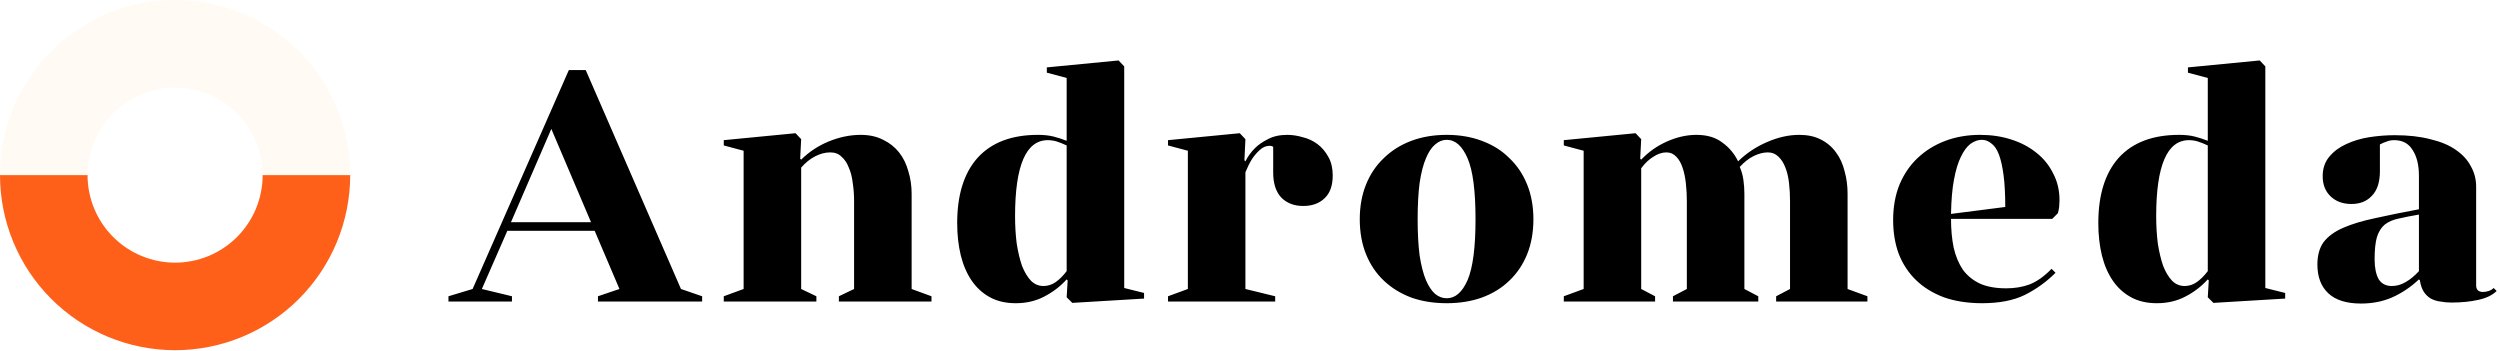
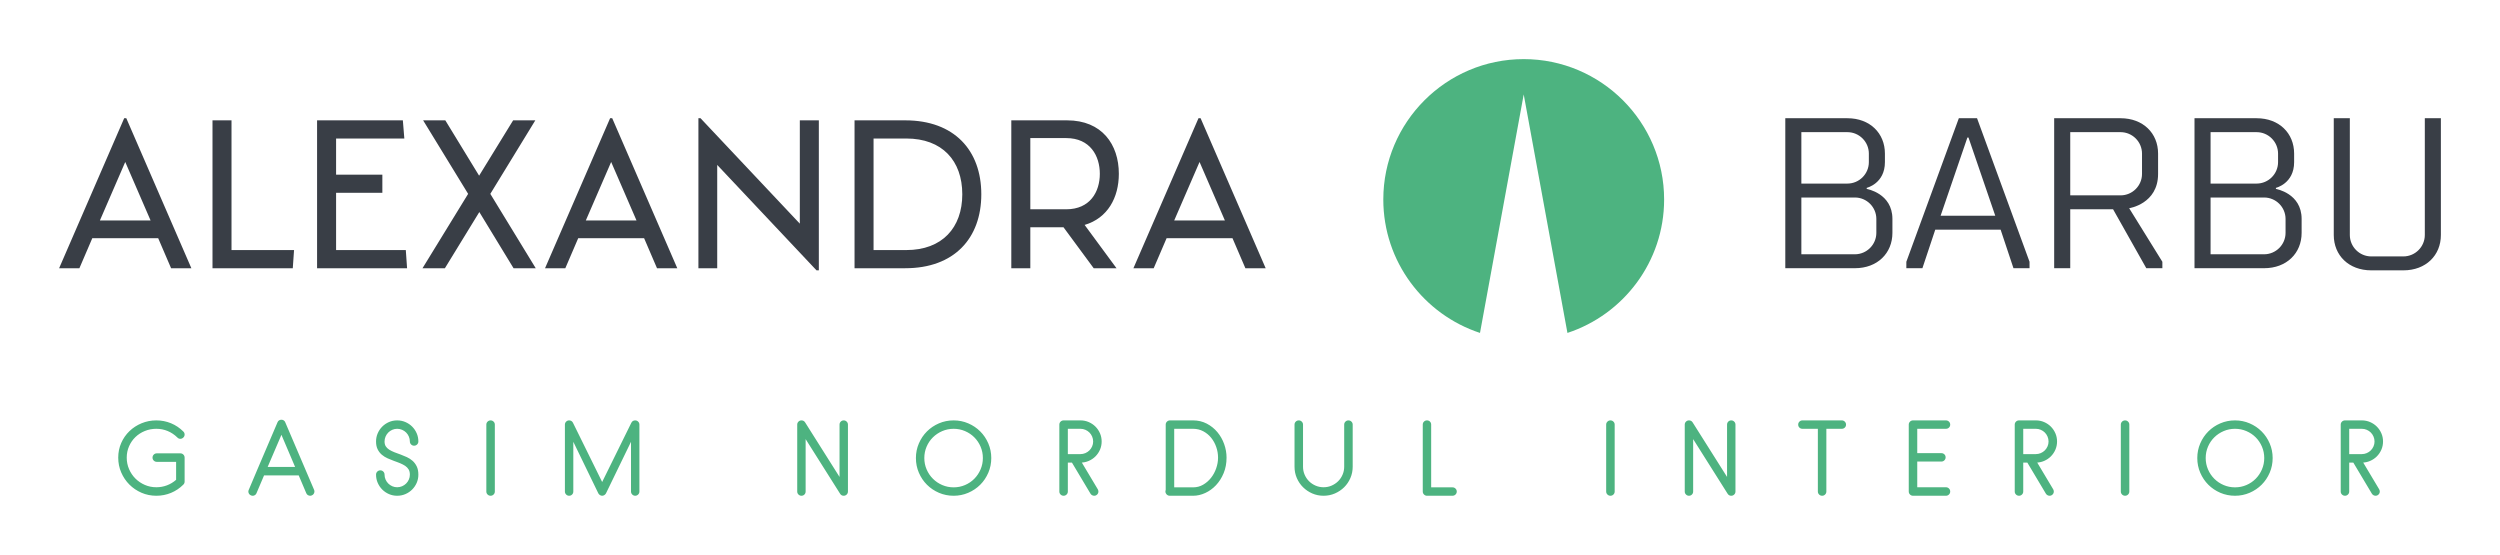
- <svg xmlns="http://www.w3.org/2000/svg" width="257" height="36" viewBox="0 0 257 36" fill="none">
-   <path d="M36 18C36 20.364 35.534 22.704 34.63 24.888C33.725 27.072 32.399 29.056 30.728 30.728C29.056 32.399 27.072 33.725 24.888 34.63C22.704 35.534 20.364 36 18 36C15.636 36 13.296 35.534 11.112 34.63C8.928 33.725 6.944 32.399 5.272 30.728C3.601 29.056 2.275 27.072 1.37 24.888C0.466 22.704 -2.06649e-07 20.364 0 18L9 18C9 19.182 9.233 20.352 9.685 21.444C10.137 22.536 10.8 23.528 11.636 24.364C12.472 25.2 13.464 25.863 14.556 26.315C15.648 26.767 16.818 27 18 27C19.182 27 20.352 26.767 21.444 26.315C22.536 25.863 23.528 25.2 24.364 24.364C25.2 23.528 25.863 22.536 26.315 21.444C26.767 20.352 27 19.182 27 18H36Z" fill="#FE6019" />
-   <path d="M-1.57361e-06 18C-1.78026e-06 15.636 0.466 13.296 1.37 11.112C2.275 8.928 3.601 6.944 5.272 5.272C6.944 3.601 8.928 2.275 11.112 1.37C13.296 0.466 15.636 1.78026e-06 18 1.57361e-06C20.364 1.36696e-06 22.704 0.466 24.888 1.37C27.072 2.275 29.056 3.601 30.728 5.272C32.399 6.944 33.725 8.928 34.63 11.112C35.534 13.296 36 15.636 36 18L27 18C27 16.818 26.767 15.648 26.315 14.556C25.863 13.464 25.2 12.472 24.364 11.636C23.528 10.8 22.536 10.137 21.444 9.685C20.352 9.233 19.182 9 18 9C16.818 9 15.648 9.233 14.556 9.685C13.464 10.137 12.472 10.8 11.636 11.636C10.8 12.472 10.137 13.464 9.685 14.556C9.233 15.648 9 16.818 9 18L-1.57361e-06 18Z" fill="#FFFAF3" />
-   <path d="M70.004 29.708L72.18 30.456V31H61.47V30.456L63.68 29.708L61.13 23.724H52.154L49.536 29.708L52.63 30.456V31H46.102V30.456L48.584 29.708L58.478 7.2H60.212L70.004 29.708ZM52.528 22.84H60.756L56.676 13.252L52.528 22.84ZM82.36 29.708L83.924 30.456V31H74.404V30.456L76.444 29.708V15.496L74.404 14.952V14.408L81.782 13.694L82.36 14.306L82.258 16.312L82.36 16.414C83.153 15.621 84.094 14.997 85.182 14.544C86.293 14.091 87.392 13.864 88.48 13.864C89.364 13.864 90.135 14.034 90.792 14.374C91.449 14.691 91.993 15.122 92.424 15.666C92.855 16.21 93.172 16.856 93.376 17.604C93.603 18.329 93.716 19.1 93.716 19.916V29.708L95.756 30.456V31H86.236V30.456L87.8 29.708V20.664C87.8 20.029 87.755 19.417 87.664 18.828C87.596 18.216 87.46 17.683 87.256 17.23C87.075 16.754 86.825 16.38 86.508 16.108C86.213 15.813 85.828 15.666 85.352 15.666C84.831 15.666 84.309 15.802 83.788 16.074C83.267 16.346 82.791 16.731 82.36 17.23V29.708ZM117.609 30.116V30.694L110.231 31.136L109.653 30.558L109.755 28.824L109.653 28.722C108.996 29.447 108.225 30.037 107.341 30.49C106.48 30.943 105.505 31.17 104.417 31.17C103.397 31.17 102.513 30.966 101.765 30.558C101.017 30.15 100.394 29.583 99.895 28.858C99.397 28.133 99.023 27.271 98.773 26.274C98.524 25.254 98.399 24.143 98.399 22.942C98.399 20.018 99.102 17.774 100.507 16.21C101.935 14.646 103.998 13.864 106.695 13.864C107.307 13.864 107.84 13.921 108.293 14.034C108.747 14.147 109.2 14.295 109.653 14.476V8.016L107.613 7.472V6.928L114.991 6.214L115.569 6.826V29.606L117.609 30.116ZM109.653 14.952C109.268 14.771 108.928 14.635 108.633 14.544C108.339 14.453 108.033 14.408 107.715 14.408C105.471 14.408 104.349 17.015 104.349 22.228C104.349 23.225 104.406 24.166 104.519 25.05C104.655 25.911 104.837 26.671 105.063 27.328C105.313 27.963 105.619 28.473 105.981 28.858C106.344 29.221 106.775 29.402 107.273 29.402C107.727 29.402 108.146 29.266 108.531 28.994C108.917 28.722 109.291 28.348 109.653 27.872V14.952ZM122.112 15.496L120.072 14.952V14.408L127.45 13.694L128.028 14.306L127.926 16.482L128.028 16.584C128.277 16.085 128.606 15.632 129.014 15.224C129.354 14.884 129.796 14.578 130.34 14.306C130.884 14.011 131.552 13.864 132.346 13.864C132.844 13.864 133.366 13.943 133.91 14.102C134.476 14.238 134.986 14.476 135.44 14.816C135.893 15.156 136.267 15.598 136.562 16.142C136.856 16.663 137.004 17.298 137.004 18.046C137.004 19.089 136.72 19.871 136.154 20.392C135.61 20.913 134.884 21.174 133.978 21.174C133.026 21.174 132.266 20.879 131.7 20.29C131.156 19.701 130.884 18.851 130.884 17.74V15.088C130.77 15.02 130.657 14.986 130.544 14.986C130.158 14.986 129.807 15.133 129.49 15.428C129.195 15.7 128.934 16.006 128.708 16.346C128.458 16.754 128.232 17.207 128.028 17.706V29.708L131.088 30.456V31H120.072V30.456L122.112 29.708V15.496ZM139.784 22.534C139.784 21.219 139.999 20.029 140.43 18.964C140.86 17.899 141.472 16.992 142.266 16.244C143.059 15.473 144 14.884 145.088 14.476C146.176 14.068 147.388 13.864 148.726 13.864C150.04 13.864 151.242 14.068 152.33 14.476C153.44 14.884 154.381 15.473 155.152 16.244C155.945 16.992 156.557 17.899 156.988 18.964C157.418 20.029 157.634 21.219 157.634 22.534C157.634 23.871 157.418 25.073 156.988 26.138C156.557 27.203 155.945 28.11 155.152 28.858C154.381 29.606 153.44 30.184 152.33 30.592C151.242 30.977 150.04 31.17 148.726 31.17C147.388 31.17 146.176 30.977 145.088 30.592C144 30.184 143.059 29.606 142.266 28.858C141.472 28.11 140.86 27.203 140.43 26.138C139.999 25.073 139.784 23.871 139.784 22.534ZM145.734 22.534C145.734 23.985 145.802 25.231 145.938 26.274C146.096 27.294 146.312 28.133 146.584 28.79C146.856 29.425 147.173 29.901 147.536 30.218C147.898 30.513 148.295 30.66 148.726 30.66C149.61 30.66 150.324 30.037 150.868 28.79C151.412 27.521 151.684 25.435 151.684 22.534C151.684 19.61 151.412 17.525 150.868 16.278C150.324 15.009 149.61 14.374 148.726 14.374C148.295 14.374 147.898 14.533 147.536 14.85C147.173 15.145 146.856 15.621 146.584 16.278C146.312 16.913 146.096 17.751 145.938 18.794C145.802 19.837 145.734 21.083 145.734 22.534ZM168.715 29.708L170.143 30.456V31H160.759V30.456L162.799 29.708V15.496L160.759 14.952V14.408L168.137 13.694L168.715 14.306L168.613 16.312L168.715 16.414C169.463 15.621 170.347 14.997 171.367 14.544C172.387 14.091 173.395 13.864 174.393 13.864C175.481 13.864 176.365 14.125 177.045 14.646C177.747 15.145 178.291 15.791 178.677 16.584C179.538 15.745 180.524 15.088 181.635 14.612C182.768 14.113 183.879 13.864 184.967 13.864C185.828 13.864 186.565 14.023 187.177 14.34C187.811 14.657 188.333 15.099 188.741 15.666C189.149 16.21 189.443 16.856 189.625 17.604C189.829 18.329 189.931 19.1 189.931 19.916V29.708L191.971 30.456V31H182.587V30.456L184.015 29.708V20.664C184.015 20.029 183.981 19.417 183.913 18.828C183.845 18.216 183.72 17.683 183.539 17.23C183.357 16.754 183.119 16.38 182.825 16.108C182.53 15.813 182.167 15.666 181.737 15.666C181.283 15.666 180.796 15.791 180.275 16.04C179.776 16.289 179.3 16.663 178.847 17.162C179.028 17.57 179.153 18.012 179.221 18.488C179.289 18.964 179.323 19.44 179.323 19.916V29.708L180.751 30.456V31H171.979V30.456L173.407 29.708V20.664C173.407 20.029 173.373 19.417 173.305 18.828C173.237 18.216 173.123 17.683 172.965 17.23C172.806 16.754 172.591 16.38 172.319 16.108C172.047 15.813 171.707 15.666 171.299 15.666C170.868 15.666 170.426 15.813 169.973 16.108C169.519 16.38 169.1 16.777 168.715 17.298V29.708ZM200.565 22.5C200.565 23.588 200.656 24.574 200.837 25.458C201.041 26.342 201.359 27.101 201.789 27.736C202.243 28.348 202.832 28.824 203.557 29.164C204.283 29.481 205.178 29.64 206.243 29.64C207.127 29.64 207.932 29.504 208.657 29.232C209.405 28.937 210.153 28.405 210.901 27.634L211.309 28.042C210.38 28.971 209.326 29.731 208.147 30.32C206.991 30.887 205.529 31.17 203.761 31.17C202.288 31.17 200.973 30.966 199.817 30.558C198.684 30.127 197.732 29.538 196.961 28.79C196.191 28.042 195.601 27.147 195.193 26.104C194.808 25.061 194.615 23.905 194.615 22.636C194.615 21.276 194.831 20.063 195.261 18.998C195.715 17.91 196.338 16.992 197.131 16.244C197.947 15.473 198.899 14.884 199.987 14.476C201.075 14.068 202.265 13.864 203.557 13.864C204.713 13.864 205.779 14.023 206.753 14.34C207.751 14.657 208.612 15.111 209.337 15.7C210.085 16.289 210.663 17.003 211.071 17.842C211.502 18.658 211.717 19.576 211.717 20.596C211.717 20.777 211.706 20.993 211.683 21.242C211.661 21.469 211.615 21.695 211.547 21.922L210.969 22.5H200.565ZM203.727 14.374C203.342 14.374 202.957 14.51 202.571 14.782C202.209 15.054 201.88 15.496 201.585 16.108C201.291 16.697 201.053 17.479 200.871 18.454C200.69 19.406 200.588 20.585 200.565 21.99L206.141 21.276C206.141 20.007 206.085 18.93 205.971 18.046C205.858 17.162 205.699 16.448 205.495 15.904C205.291 15.36 205.031 14.975 204.713 14.748C204.419 14.499 204.09 14.374 203.727 14.374ZM234.916 30.116V30.694L227.538 31.136L226.96 30.558L227.062 28.824L226.96 28.722C226.303 29.447 225.532 30.037 224.648 30.49C223.787 30.943 222.812 31.17 221.724 31.17C220.704 31.17 219.82 30.966 219.072 30.558C218.324 30.15 217.701 29.583 217.202 28.858C216.703 28.133 216.329 27.271 216.08 26.274C215.831 25.254 215.706 24.143 215.706 22.942C215.706 20.018 216.409 17.774 217.814 16.21C219.242 14.646 221.305 13.864 224.002 13.864C224.614 13.864 225.147 13.921 225.6 14.034C226.053 14.147 226.507 14.295 226.96 14.476V8.016L224.92 7.472V6.928L232.298 6.214L232.876 6.826V29.606L234.916 30.116ZM226.96 14.952C226.575 14.771 226.235 14.635 225.94 14.544C225.645 14.453 225.339 14.408 225.022 14.408C222.778 14.408 221.656 17.015 221.656 22.228C221.656 23.225 221.713 24.166 221.826 25.05C221.962 25.911 222.143 26.671 222.37 27.328C222.619 27.963 222.925 28.473 223.288 28.858C223.651 29.221 224.081 29.402 224.58 29.402C225.033 29.402 225.453 29.266 225.838 28.994C226.223 28.722 226.597 28.348 226.96 27.872V14.952ZM248.666 28.722C247.85 29.493 246.944 30.105 245.946 30.558C244.972 30.989 243.895 31.204 242.716 31.204C241.22 31.204 240.098 30.853 239.35 30.15C238.602 29.447 238.228 28.461 238.228 27.192C238.228 26.24 238.444 25.469 238.874 24.88C239.328 24.291 239.996 23.803 240.88 23.418C241.764 23.033 242.852 22.704 244.144 22.432C245.459 22.137 246.966 21.831 248.666 21.514V18.08C248.666 16.969 248.451 16.085 248.02 15.428C247.612 14.748 246.978 14.408 246.116 14.408C245.844 14.408 245.595 14.453 245.368 14.544C245.142 14.612 244.904 14.714 244.654 14.85V17.604C244.654 18.715 244.382 19.553 243.838 20.12C243.317 20.687 242.614 20.97 241.73 20.97C240.846 20.97 240.132 20.709 239.588 20.188C239.044 19.667 238.772 18.975 238.772 18.114C238.772 17.321 238.999 16.652 239.452 16.108C239.906 15.564 240.484 15.133 241.186 14.816C241.912 14.476 242.705 14.238 243.566 14.102C244.45 13.966 245.323 13.898 246.184 13.898C247.567 13.898 248.78 14.034 249.822 14.306C250.888 14.555 251.76 14.918 252.44 15.394C253.143 15.87 253.664 16.437 254.004 17.094C254.367 17.729 254.548 18.431 254.548 19.202V29.334C254.548 29.787 254.786 30.014 255.262 30.014C255.444 30.014 255.636 29.98 255.84 29.912C256.044 29.844 256.214 29.742 256.35 29.606L256.656 29.912C256.226 30.343 255.591 30.649 254.752 30.83C253.936 31.011 253.03 31.102 252.032 31.102C251.624 31.102 251.239 31.068 250.876 31C250.514 30.955 250.185 30.853 249.89 30.694C249.618 30.535 249.38 30.309 249.176 30.014C248.972 29.697 248.836 29.3 248.768 28.824L248.666 28.722ZM248.666 22.058C247.873 22.194 247.182 22.33 246.592 22.466C246.026 22.579 245.55 22.783 245.164 23.078C244.802 23.373 244.53 23.803 244.348 24.37C244.19 24.914 244.11 25.673 244.11 26.648C244.11 27.509 244.246 28.189 244.518 28.688C244.813 29.164 245.266 29.402 245.878 29.402C246.377 29.402 246.853 29.266 247.306 28.994C247.782 28.722 248.236 28.348 248.666 27.872V22.058Z" fill="black" />
+ <svg xmlns="http://www.w3.org/2000/svg" version="1.1" width="3148.921" height="698.927" viewBox="0 0 3148.921 698.927">
+   <g transform="scale(7.446032) translate(10, 10)">
+     <defs id="SvgjsDefs5547" />
+     <g id="SvgjsG5548" featureKey="cvDMLi-0" transform="matrix(0.8078802,0,0,0.8078802,9.014386,57.46148)" fill="#4db380">
+       <path d="M14.86 17.96 c-0.76 0.76 -1.623 1.34 -2.59 1.74 s-1.99 0.6 -3.07 0.6 c-1.107 0 -2.143 -0.21 -3.11 -0.63 s-1.81 -0.99 -2.53 -1.71 s-1.29 -1.563 -1.71 -2.53 s-0.63 -2.003 -0.63 -3.11 s0.21 -2.133 0.63 -3.08 s0.993 -1.77 1.72 -2.47 s1.573 -1.25 2.54 -1.65 s1.997 -0.6 3.09 -0.6 c1.08 0 2.103 0.2 3.07 0.6 s1.83 0.98 2.59 1.74 c0.173 0.173 0.26 0.38 0.26 0.62 s-0.087 0.447 -0.26 0.62 c-0.187 0.187 -0.4 0.28 -0.64 0.28 s-0.447 -0.093 -0.62 -0.28 c-0.6 -0.587 -1.273 -1.037 -2.02 -1.35 s-1.54 -0.47 -2.38 -0.47 c-0.853 0 -1.657 0.153 -2.41 0.46 s-1.41 0.73 -1.97 1.27 s-1.003 1.18 -1.33 1.92 s-0.49 1.537 -0.49 2.39 s0.163 1.657 0.49 2.41 s0.77 1.41 1.33 1.97 s1.217 1.003 1.97 1.33 s1.557 0.49 2.41 0.49 c0.773 0 1.513 -0.133 2.22 -0.4 s1.347 -0.653 1.92 -1.16 l0 -3.76 l-4.04 0 c-0.253 0 -0.467 -0.087 -0.64 -0.26 s-0.26 -0.38 -0.26 -0.62 c0 -0.253 0.087 -0.467 0.26 -0.64 s0.387 -0.26 0.64 -0.26 l4.92 0 c0.253 0 0.467 0.087 0.64 0.26 s0.26 0.387 0.26 0.64 l0 5.02 c0 0.24 -0.087 0.447 -0.26 0.62 z M41.752 20.22 c-0.107 0.053 -0.22 0.08 -0.34 0.08 c-0.173 0 -0.337 -0.047 -0.49 -0.14 s-0.263 -0.227 -0.33 -0.4 l-1.58 -3.72 l-7.26 0 l-1.58 3.72 c-0.093 0.227 -0.253 0.387 -0.48 0.48 s-0.453 0.087 -0.68 -0.02 c-0.227 -0.093 -0.387 -0.253 -0.48 -0.48 s-0.087 -0.453 0.02 -0.68 l1.8 -4.26 l4.22 -9.88 c0.067 -0.173 0.173 -0.307 0.32 -0.4 s0.313 -0.14 0.5 -0.14 c0.173 0 0.333 0.047 0.48 0.14 s0.253 0.227 0.32 0.4 c1.013 2.373 2.02 4.73 3.02 7.07 s2.007 4.697 3.02 7.07 c0.093 0.227 0.093 0.453 0 0.68 s-0.253 0.387 -0.48 0.48 z M35.392 7.54 l-2.88 6.72 l5.74 0 z M59.624 20.3 c-0.613 0 -1.187 -0.117 -1.72 -0.35 s-1 -0.55 -1.4 -0.95 s-0.717 -0.867 -0.95 -1.4 s-0.35 -1.107 -0.35 -1.72 c0 -0.253 0.087 -0.467 0.26 -0.64 s0.387 -0.26 0.64 -0.26 c0.24 0 0.447 0.087 0.62 0.26 s0.26 0.387 0.26 0.64 c0 0.36 0.07 0.7 0.21 1.02 s0.33 0.6 0.57 0.84 s0.52 0.43 0.84 0.57 s0.66 0.21 1.02 0.21 s0.703 -0.07 1.03 -0.21 s0.61 -0.33 0.85 -0.57 s0.43 -0.52 0.57 -0.84 s0.21 -0.66 0.21 -1.02 c0 -0.44 -0.087 -0.803 -0.26 -1.09 s-0.413 -0.537 -0.72 -0.75 c-0.147 -0.107 -0.313 -0.203 -0.5 -0.29 s-0.38 -0.177 -0.58 -0.27 c-0.2 -0.08 -0.407 -0.16 -0.62 -0.24 s-0.433 -0.16 -0.66 -0.24 c-0.44 -0.16 -0.883 -0.34 -1.33 -0.54 s-0.847 -0.45 -1.2 -0.75 s-0.643 -0.673 -0.87 -1.12 s-0.34 -0.997 -0.34 -1.65 c0 -0.613 0.117 -1.187 0.35 -1.72 s0.55 -1 0.95 -1.4 s0.867 -0.717 1.4 -0.95 s1.107 -0.35 1.72 -0.35 s1.19 0.117 1.73 0.35 s1.01 0.55 1.41 0.95 s0.717 0.867 0.95 1.4 s0.35 1.107 0.35 1.72 c0 0.24 -0.087 0.447 -0.26 0.62 s-0.387 0.26 -0.64 0.26 c-0.24 0 -0.447 -0.087 -0.62 -0.26 s-0.26 -0.38 -0.26 -0.62 c0 -0.36 -0.07 -0.703 -0.21 -1.03 s-0.33 -0.61 -0.57 -0.85 s-0.523 -0.43 -0.85 -0.57 s-0.67 -0.21 -1.03 -0.21 s-0.7 0.07 -1.02 0.21 s-0.6 0.33 -0.84 0.57 s-0.43 0.523 -0.57 0.85 s-0.21 0.67 -0.21 1.03 c0 0.4 0.083 0.733 0.25 1 s0.403 0.5 0.71 0.7 c0.32 0.2 0.68 0.38 1.08 0.54 l0.64 0.24 l0.66 0.24 c0.44 0.16 0.883 0.343 1.33 0.55 s0.847 0.467 1.2 0.78 s0.643 0.703 0.87 1.17 s0.34 1.04 0.34 1.72 c0 0.613 -0.117 1.187 -0.35 1.72 s-0.55 1 -0.95 1.4 s-0.87 0.717 -1.41 0.95 s-1.117 0.35 -1.73 0.35 z M79.196 20.3 c-0.253 0 -0.467 -0.087 -0.64 -0.26 s-0.26 -0.38 -0.26 -0.62 l0 -14.02 c0 -0.24 0.087 -0.447 0.26 -0.62 s0.387 -0.26 0.64 -0.26 c0.24 0 0.447 0.087 0.62 0.26 s0.26 0.38 0.26 0.62 l0 14.02 c0 0.24 -0.087 0.447 -0.26 0.62 s-0.38 0.26 -0.62 0.26 z M109.468 20.3 c-0.24 0 -0.447 -0.087 -0.62 -0.26 s-0.26 -0.38 -0.26 -0.62 l0 -10.42 l-5.24 10.8 c-0.08 0.147 -0.193 0.267 -0.34 0.36 s-0.3 0.14 -0.46 0.14 s-0.313 -0.047 -0.46 -0.14 s-0.26 -0.213 -0.34 -0.36 l-5.24 -10.8 l0 10.42 c0 0.24 -0.083 0.447 -0.25 0.62 s-0.377 0.26 -0.63 0.26 c-0.24 0 -0.447 -0.087 -0.62 -0.26 s-0.26 -0.38 -0.26 -0.62 l0 -14.02 c0 -0.24 0.087 -0.447 0.26 -0.62 s0.38 -0.26 0.62 -0.26 c0.36 0 0.627 0.16 0.8 0.48 l6.12 12.42 l6.12 -12.42 c0.173 -0.32 0.44 -0.48 0.8 -0.48 c0.24 0 0.447 0.087 0.62 0.26 s0.26 0.38 0.26 0.62 l0 14.02 c0 0.24 -0.087 0.447 -0.26 0.62 s-0.38 0.26 -0.62 0.26 z M153.132 20.3 c-0.333 0 -0.587 -0.14 -0.76 -0.42 l-7.22 -11.44 l0 10.98 c0 0.24 -0.083 0.447 -0.25 0.62 s-0.377 0.26 -0.63 0.26 c-0.24 0 -0.447 -0.087 -0.62 -0.26 s-0.26 -0.38 -0.26 -0.62 l0 -14.02 c0 -0.24 0.087 -0.447 0.26 -0.62 s0.38 -0.26 0.62 -0.26 c0.333 0 0.587 0.133 0.76 0.4 l7.22 11.44 l0 -10.96 c0 -0.24 0.083 -0.447 0.25 -0.62 s0.377 -0.26 0.63 -0.26 c0.24 0 0.447 0.087 0.62 0.26 s0.26 0.38 0.26 0.62 l0 14.02 c0 0.24 -0.087 0.447 -0.26 0.62 s-0.38 0.26 -0.62 0.26 z M176.144 20.3 c-1.093 0 -2.12 -0.207 -3.08 -0.62 s-1.797 -0.977 -2.51 -1.69 s-1.277 -1.55 -1.69 -2.51 s-0.62 -1.987 -0.62 -3.08 c0 -1.08 0.207 -2.1 0.62 -3.06 s0.977 -1.797 1.69 -2.51 s1.55 -1.277 2.51 -1.69 s1.987 -0.62 3.08 -0.62 c1.08 0 2.1 0.207 3.06 0.62 s1.797 0.977 2.51 1.69 s1.277 1.55 1.69 2.51 s0.62 1.98 0.62 3.06 c0 1.093 -0.207 2.12 -0.62 3.08 s-0.977 1.797 -1.69 2.51 s-1.55 1.277 -2.51 1.69 s-1.98 0.62 -3.06 0.62 z M176.144 6.28 c-0.84 0 -1.633 0.16 -2.38 0.48 s-1.4 0.757 -1.96 1.31 s-1 1.203 -1.32 1.95 s-0.48 1.54 -0.48 2.38 s0.16 1.633 0.48 2.38 s0.76 1.4 1.32 1.96 s1.213 1 1.96 1.32 s1.54 0.48 2.38 0.48 s1.633 -0.16 2.38 -0.48 s1.397 -0.76 1.95 -1.32 s0.99 -1.213 1.31 -1.96 s0.48 -1.54 0.48 -2.38 s-0.16 -1.633 -0.48 -2.38 s-0.757 -1.397 -1.31 -1.95 s-1.203 -0.99 -1.95 -1.31 s-1.54 -0.48 -2.38 -0.48 z M202.696 13.36 l-0.24 -0 l0.26 -0.46 l3.62 6.06 c0.08 0.147 0.12 0.3 0.12 0.46 c0 0.24 -0.087 0.447 -0.26 0.62 s-0.38 0.26 -0.62 0.26 c-0.16 0 -0.31 -0.04 -0.45 -0.12 s-0.25 -0.187 -0.33 -0.32 l-3.88 -6.5 l-0.86 0 l0 6.06 c0 0.24 -0.087 0.447 -0.26 0.62 s-0.38 0.26 -0.62 0.26 c-0.253 0 -0.467 -0.087 -0.64 -0.26 s-0.26 -0.38 -0.26 -0.62 l0 -14.02 c0 -0.24 0.087 -0.447 0.26 -0.62 s0.387 -0.26 0.64 -0.26 l3.52 0 c0.613 0 1.19 0.117 1.73 0.35 s1.01 0.55 1.41 0.95 s0.717 0.867 0.95 1.4 s0.35 1.107 0.35 1.72 s-0.117 1.187 -0.35 1.72 s-0.55 1 -0.95 1.4 s-0.87 0.717 -1.41 0.95 s-1.117 0.35 -1.73 0.35 z M202.696 6.28 l-2.64 0 l0 5.3 l2.64 0 c0.36 0 0.703 -0.07 1.03 -0.21 s0.61 -0.33 0.85 -0.57 s0.43 -0.52 0.57 -0.84 s0.21 -0.66 0.21 -1.02 s-0.07 -0.703 -0.21 -1.03 s-0.33 -0.61 -0.57 -0.85 s-0.523 -0.43 -0.85 -0.57 s-0.67 -0.21 -1.03 -0.21 z M226.288 20.3 l-4.92 -0 c-0.16 0 -0.313 -0.047 -0.46 -0.14 s-0.253 -0.213 -0.32 -0.36 c-0.12 -0.213 -0.133 -0.453 -0.04 -0.72 l0 -13.68 c0 -0.24 0.087 -0.447 0.26 -0.62 s0.387 -0.26 0.64 -0.26 l4.82 0 c1.053 0 2.013 0.227 2.88 0.68 s1.607 1.047 2.22 1.78 s1.087 1.567 1.42 2.5 s0.5 1.88 0.5 2.84 c0 1.187 -0.203 2.27 -0.61 3.25 s-0.94 1.82 -1.6 2.52 s-1.41 1.243 -2.25 1.63 s-1.687 0.58 -2.54 0.58 z M226.268 6.28 l-3.94 -0 l0 12.26 l3.96 0 c0.76 0 1.457 -0.183 2.09 -0.55 s1.183 -0.843 1.65 -1.43 s0.83 -1.253 1.09 -2 s0.39 -1.493 0.39 -2.24 c0 -0.76 -0.127 -1.503 -0.38 -2.23 s-0.61 -1.373 -1.07 -1.94 s-1.013 -1.02 -1.66 -1.36 s-1.357 -0.51 -2.13 -0.51 z M253.6 20.3 c-0.84 0 -1.627 -0.16 -2.36 -0.48 s-1.377 -0.753 -1.93 -1.3 s-0.99 -1.19 -1.31 -1.93 s-0.48 -1.53 -0.48 -2.37 l0 -8.82 c0 -0.24 0.087 -0.447 0.26 -0.62 s0.387 -0.26 0.64 -0.26 c0.24 0 0.447 0.087 0.62 0.26 s0.26 0.38 0.26 0.62 l0 8.82 c0 0.6 0.113 1.16 0.34 1.68 s0.533 0.973 0.92 1.36 s0.843 0.693 1.37 0.92 s1.083 0.34 1.67 0.34 c0.6 0 1.16 -0.113 1.68 -0.34 s0.977 -0.533 1.37 -0.92 s0.703 -0.843 0.93 -1.37 s0.34 -1.083 0.34 -1.67 l0 -8.82 c0 -0.24 0.087 -0.447 0.26 -0.62 s0.38 -0.26 0.62 -0.26 c0.253 0 0.467 0.087 0.64 0.26 s0.26 0.38 0.26 0.62 l0 8.82 c0 0.84 -0.16 1.63 -0.48 2.37 s-0.757 1.383 -1.31 1.93 s-1.2 0.98 -1.94 1.3 s-1.53 0.48 -2.37 0.48 z M280.592 20.3 l-5.34 0 c-0.24 0 -0.447 -0.087 -0.62 -0.26 s-0.26 -0.38 -0.26 -0.62 l0 -14.02 c0 -0.253 0.087 -0.463 0.26 -0.63 s0.38 -0.25 0.62 -0.25 c0.253 0 0.463 0.083 0.63 0.25 s0.25 0.377 0.25 0.63 l0 13.14 l4.46 0 c0.253 0 0.467 0.087 0.64 0.26 s0.26 0.38 0.26 0.62 s-0.087 0.447 -0.26 0.62 s-0.387 0.26 -0.64 0.26 z M313.676 20.3 c-0.253 0 -0.467 -0.087 -0.64 -0.26 s-0.26 -0.38 -0.26 -0.62 l0 -14.02 c0 -0.24 0.087 -0.447 0.26 -0.62 s0.387 -0.26 0.64 -0.26 c0.24 0 0.447 0.087 0.62 0.26 s0.26 0.38 0.26 0.62 l0 14.02 c0 0.24 -0.087 0.447 -0.26 0.62 s-0.38 0.26 -0.62 0.26 z M338.968 20.3 c-0.333 0 -0.587 -0.14 -0.76 -0.42 l-7.22 -11.44 l0 10.98 c0 0.24 -0.083 0.447 -0.25 0.62 s-0.377 0.26 -0.63 0.26 c-0.24 0 -0.447 -0.087 -0.62 -0.26 s-0.26 -0.38 -0.26 -0.62 l0 -14.02 c0 -0.24 0.087 -0.447 0.26 -0.62 s0.38 -0.26 0.62 -0.26 c0.333 0 0.587 0.133 0.76 0.4 l7.22 11.44 l0 -10.96 c0 -0.24 0.083 -0.447 0.25 -0.62 s0.377 -0.26 0.63 -0.26 c0.24 0 0.447 0.087 0.62 0.26 s0.26 0.38 0.26 0.62 l0 14.02 c0 0.24 -0.087 0.447 -0.26 0.62 s-0.38 0.26 -0.62 0.26 z M362.12 6.28 l-3.24 0 l0 13.14 c0 0.24 -0.087 0.447 -0.26 0.62 s-0.38 0.26 -0.62 0.26 c-0.253 0 -0.467 -0.087 -0.64 -0.26 s-0.26 -0.38 -0.26 -0.62 l0 -13.14 l-3.24 0 c-0.24 0 -0.447 -0.083 -0.62 -0.25 s-0.26 -0.377 -0.26 -0.63 c0 -0.24 0.087 -0.447 0.26 -0.62 s0.38 -0.26 0.62 -0.26 l8.26 0 c0.24 0 0.447 0.087 0.62 0.26 s0.26 0.38 0.26 0.62 c0 0.253 -0.087 0.463 -0.26 0.63 s-0.38 0.25 -0.62 0.25 z M383.912 20.3 l-6.88 -0 c-0.253 0 -0.467 -0.087 -0.64 -0.26 s-0.26 -0.38 -0.26 -0.62 l0 -0.04 l0 -0.04 l0 -13.94 c0 -0.24 0.087 -0.447 0.26 -0.62 s0.387 -0.26 0.64 -0.26 l6.88 0 c0.253 0 0.467 0.087 0.64 0.26 s0.26 0.38 0.26 0.62 c0 0.253 -0.087 0.463 -0.26 0.63 s-0.387 0.25 -0.64 0.25 l-6 0 l0 5.1 l5.06 0 c0.24 0 0.447 0.083 0.62 0.25 s0.26 0.377 0.26 0.63 c0 0.24 -0.087 0.447 -0.26 0.62 s-0.38 0.26 -0.62 0.26 l-5.06 0 l0 5.38 l6 0 c0.253 0 0.467 0.087 0.64 0.26 s0.26 0.387 0.26 0.64 c0 0.24 -0.087 0.447 -0.26 0.62 s-0.387 0.26 -0.64 0.26 z M402.744 13.36 l-0.24 -0 l0.26 -0.46 l3.62 6.06 c0.08 0.147 0.12 0.3 0.12 0.46 c0 0.24 -0.087 0.447 -0.26 0.62 s-0.38 0.26 -0.62 0.26 c-0.16 0 -0.31 -0.04 -0.45 -0.12 s-0.25 -0.187 -0.33 -0.32 l-3.88 -6.5 l-0.86 0 l0 6.06 c0 0.24 -0.087 0.447 -0.26 0.62 s-0.38 0.26 -0.62 0.26 c-0.253 0 -0.467 -0.087 -0.64 -0.26 s-0.26 -0.38 -0.26 -0.62 l0 -14.02 c0 -0.24 0.087 -0.447 0.26 -0.62 s0.387 -0.26 0.64 -0.26 l3.52 0 c0.613 0 1.19 0.117 1.73 0.35 s1.01 0.55 1.41 0.95 s0.717 0.867 0.95 1.4 s0.35 1.107 0.35 1.72 s-0.117 1.187 -0.35 1.72 s-0.55 1 -0.95 1.4 s-0.87 0.717 -1.41 0.95 s-1.117 0.35 -1.73 0.35 z M402.744 6.28 l-2.64 0 l0 5.3 l2.64 0 c0.36 0 0.703 -0.07 1.03 -0.21 s0.61 -0.33 0.85 -0.57 s0.43 -0.52 0.57 -0.84 s0.21 -0.66 0.21 -1.02 s-0.07 -0.703 -0.21 -1.03 s-0.33 -0.61 -0.57 -0.85 s-0.523 -0.43 -0.85 -0.57 s-0.67 -0.21 -1.03 -0.21 z M421.436 20.3 c-0.253 0 -0.467 -0.087 -0.64 -0.26 s-0.26 -0.38 -0.26 -0.62 l0 -14.02 c0 -0.24 0.087 -0.447 0.26 -0.62 s0.387 -0.26 0.64 -0.26 c0.24 0 0.447 0.087 0.62 0.26 s0.26 0.38 0.26 0.62 l0 14.02 c0 0.24 -0.087 0.447 -0.26 0.62 s-0.38 0.26 -0.62 0.26 z M444.448 20.3 c-1.093 0 -2.12 -0.207 -3.08 -0.62 s-1.797 -0.977 -2.51 -1.69 s-1.277 -1.55 -1.69 -2.51 s-0.62 -1.987 -0.62 -3.08 c0 -1.08 0.207 -2.1 0.62 -3.06 s0.977 -1.797 1.69 -2.51 s1.55 -1.277 2.51 -1.69 s1.987 -0.62 3.08 -0.62 c1.08 0 2.1 0.207 3.06 0.62 s1.797 0.977 2.51 1.69 s1.277 1.55 1.69 2.51 s0.62 1.98 0.62 3.06 c0 1.093 -0.207 2.12 -0.62 3.08 s-0.977 1.797 -1.69 2.51 s-1.55 1.277 -2.51 1.69 s-1.98 0.62 -3.06 0.62 z M444.448 6.28 c-0.84 0 -1.633 0.16 -2.38 0.48 s-1.4 0.757 -1.96 1.31 s-1 1.203 -1.32 1.95 s-0.48 1.54 -0.48 2.38 s0.16 1.633 0.48 2.38 s0.76 1.4 1.32 1.96 s1.213 1 1.96 1.32 s1.54 0.48 2.38 0.48 s1.633 -0.16 2.38 -0.48 s1.397 -0.76 1.95 -1.32 s0.99 -1.213 1.31 -1.96 s0.48 -1.54 0.48 -2.38 s-0.16 -1.633 -0.48 -2.38 s-0.757 -1.397 -1.31 -1.95 s-1.203 -0.99 -1.95 -1.31 s-1.54 -0.48 -2.38 -0.48 z M471 13.36 l-0.24 -0 l0.26 -0.46 l3.62 6.06 c0.08 0.147 0.12 0.3 0.12 0.46 c0 0.24 -0.087 0.447 -0.26 0.62 s-0.38 0.26 -0.62 0.26 c-0.16 0 -0.31 -0.04 -0.45 -0.12 s-0.25 -0.187 -0.33 -0.32 l-3.88 -6.5 l-0.86 0 l0 6.06 c0 0.24 -0.087 0.447 -0.26 0.62 s-0.38 0.26 -0.62 0.26 c-0.253 0 -0.467 -0.087 -0.64 -0.26 s-0.26 -0.38 -0.26 -0.62 l0 -14.02 c0 -0.24 0.087 -0.447 0.26 -0.62 s0.387 -0.26 0.64 -0.26 l3.52 0 c0.613 0 1.19 0.117 1.73 0.35 s1.01 0.55 1.41 0.95 s0.717 0.867 0.95 1.4 s0.35 1.107 0.35 1.72 s-0.117 1.187 -0.35 1.72 s-0.55 1 -0.95 1.4 s-0.87 0.717 -1.41 0.95 s-1.117 0.35 -1.73 0.35 z M471 6.28 l-2.64 0 l0 5.3 l2.64 0 c0.36 0 0.703 -0.07 1.03 -0.21 s0.61 -0.33 0.85 -0.57 s0.43 -0.52 0.57 -0.84 s0.21 -0.66 0.21 -1.02 s-0.07 -0.703 -0.21 -1.03 s-0.33 -0.61 -0.57 -0.85 s-0.523 -0.43 -0.85 -0.57 s-0.67 -0.21 -1.03 -0.21 z" />
+     </g>
+     <g id="SvgjsG5549" featureKey="nameLeftFeature-0" transform="matrix(1.78691,0,0,1.78691,-0.536072,-0.3640777)" fill="#393e46">
+       <path d="M10.9 20 l-1.22 -2.84 l-6.24 0 l-1.22 2.84 l-1.92 0 l6.16 -14.2 l0.2 0 l6.16 14.2 l-1.92 0 z M4.16 15.48 l4.8 0 l-2.4 -5.54 z M16.62 18.28 l5.92 0 l-0.12 1.72 l-7.6 0 l0 -14 l1.8 0 l0 12.28 z M33.12 18.28 l0.12 1.72 l-8.52 0 l0 -14 l8.12 0 l0.14 1.72 l-6.46 0 l0 3.42 l4.38 0 l0 1.72 l-4.38 0 l0 5.42 l6.6 0 z M45.42 20 l-2.1 0 l-3.24 -5.32 l-3.26 5.32 l-2.12 0 l4.32 -7.04 l-4.26 -6.96 l2.1 0 l3.2 5.24 l3.22 -5.24 l2.1 0 l-4.26 6.96 z M56.9 20 l-1.22 -2.84 l-6.24 0 l-1.22 2.84 l-1.92 0 l6.16 -14.2 l0.2 0 l6.16 14.2 l-1.92 0 z M50.16 15.48 l4.8 0 l-2.4 -5.54 z M70.42 6 l1.8 0 l0 14.2 l-0.22 0 l-9.4 -9.98 l0 9.78 l-1.78 0 l0 -14.2 l0.2 0 l9.4 9.98 l0 -9.78 z M80.4 6 c4.64 0 7.2 2.84 7.2 7 s-2.56 7 -7.2 7 l-4.8 0 l0 -14 l4.8 0 z M80.5 18.28 c3.4 0 5.3 -2.12 5.3 -5.28 c0 -3.18 -1.9 -5.28 -5.3 -5.28 l-3.1 0 l0 10.56 l3.1 0 z M100.62 11.06 c0 2.26 -1.06 4.2 -3.24 4.84 l3.02 4.1 l-2.16 0 l-2.86 -3.88 l-3.14 0 l0 3.88 l-1.8 0 l0 -14 l5.28 0 c3.3 0 4.9 2.28 4.9 5.06 z M92.24 7.68 l0 6.74 l3.4 0 c2.26 0 3.18 -1.66 3.18 -3.36 s-0.92 -3.38 -3.18 -3.38 l-3.4 0 z M112.6 20 l-1.22 -2.84 l-6.24 0 l-1.22 2.84 l-1.92 0 l6.16 -14.2 l0.2 0 l6.16 14.2 l-1.92 0 z M105.86 15.48 l4.8 0 l-2.4 -5.54 z" />
+     </g>
+     <g id="SvgjsG5550" featureKey="inlineSymbolFeature-0" transform="matrix(0.791698,0,0,0.791698,224,-0.1322136)" fill="#4db380">
+       <g stroke="none" stroke-width="1" fill="none" fill-rule="evenodd">
+         <g fill="#4db380">
+           <path d="M30,0.167 C13.458,0.167 0,13.625 0,30.167 C0,43.447 8.677,54.733 20.658,58.67 L30,7.711 L39.342,58.67 C51.323,54.733 60,43.447 60,30.167 C60,13.625 46.542,0.167 30,0.167" />
+         </g>
+       </g>
+     </g>
+     <g id="SvgjsG5551" featureKey="nameRightFeature-0" transform="matrix(1.812078,0,0,1.812078,279.6779,-0.8724656)" fill="#393e46">
+       <path d="M13.3 13.4 l-5 0 l0 5.3 l5 0 c1.1 0 2 -0.9 2 -2 l0 -1.3 c0 -1.1 -0.9 -2 -2 -2 z M14.4 12.5 l0 0.1 s2.4 0.4 2.4 2.8 l0 1.3 c0 1.9 -1.4 3.3 -3.5 3.3 l-6.5 0 l0 -14 l5.8 0 c2.1 0 3.5 1.4 3.5 3.3 l0 0.8 c0 2 -1.7 2.4 -1.7 2.4 z M12.6 7.3 l-4.3 0 l0 4.8 l4.3 0 c1.1 0 2 -0.9 2 -2 l0 -0.8 c0 -1.1 -0.9 -2 -2 -2 z M20.8 16.4 l-1.2 3.6 l-1.5 0 l0 -0.6 l4.9 -13.4 l1.7 0 l4.9 13.4 l0 0.6 l-1.5 0 l-1.2 -3.6 l-6.1 0 z M26.4 15.1 l-2.5 -7.3 l-0.1 0 l-2.5 7.3 l5.1 0 z M33.4 20 l-1.5 0 l0 -14 l6.2 0 c2.1 0 3.5 1.4 3.5 3.3 l0 1.9 c0 2.8 -2.7 3.2 -2.7 3.2 l3.1 5 l0 0.6 l-1.5 0 l-3.1 -5.5 l-4 0 l0 5.5 z M38.1 7.3 l-4.7 0 l0 5.9 l4.7 0 c1.1 0 2 -0.9 2 -2 l0 -1.9 c0 -1.1 -0.9 -2 -2 -2 z M51.5 13.4 l-5 0 l0 5.3 l5 0 c1.1 0 2 -0.9 2 -2 l0 -1.3 c0 -1.1 -0.9 -2 -2 -2 z M52.6 12.5 l0 0.1 s2.4 0.4 2.4 2.8 l0 1.3 c0 1.9 -1.4 3.3 -3.5 3.3 l-6.5 0 l0 -14 l5.8 0 c2.1 0 3.5 1.4 3.5 3.3 l0 0.8 c0 2 -1.7 2.4 -1.7 2.4 z M50.8 7.3 l-4.3 0 l0 4.8 l4.3 0 c1.1 0 2 -0.9 2 -2 l0 -0.8 c0 -1.1 -0.9 -2 -2 -2 z M64.5 20.2 l-3 0 c-2.1 0 -3.5 -1.4 -3.5 -3.3 l0 -10.9 l1.5 0 l0 10.9 c0 1.1 0.9 2 2 2 l3 0 c1.1 0 2 -0.9 2 -2 l0 -10.9 l1.5 0 l0 10.9 c0 1.9 -1.4 3.3 -3.5 3.3 z" />
+     </g>
+   </g>
</svg>
